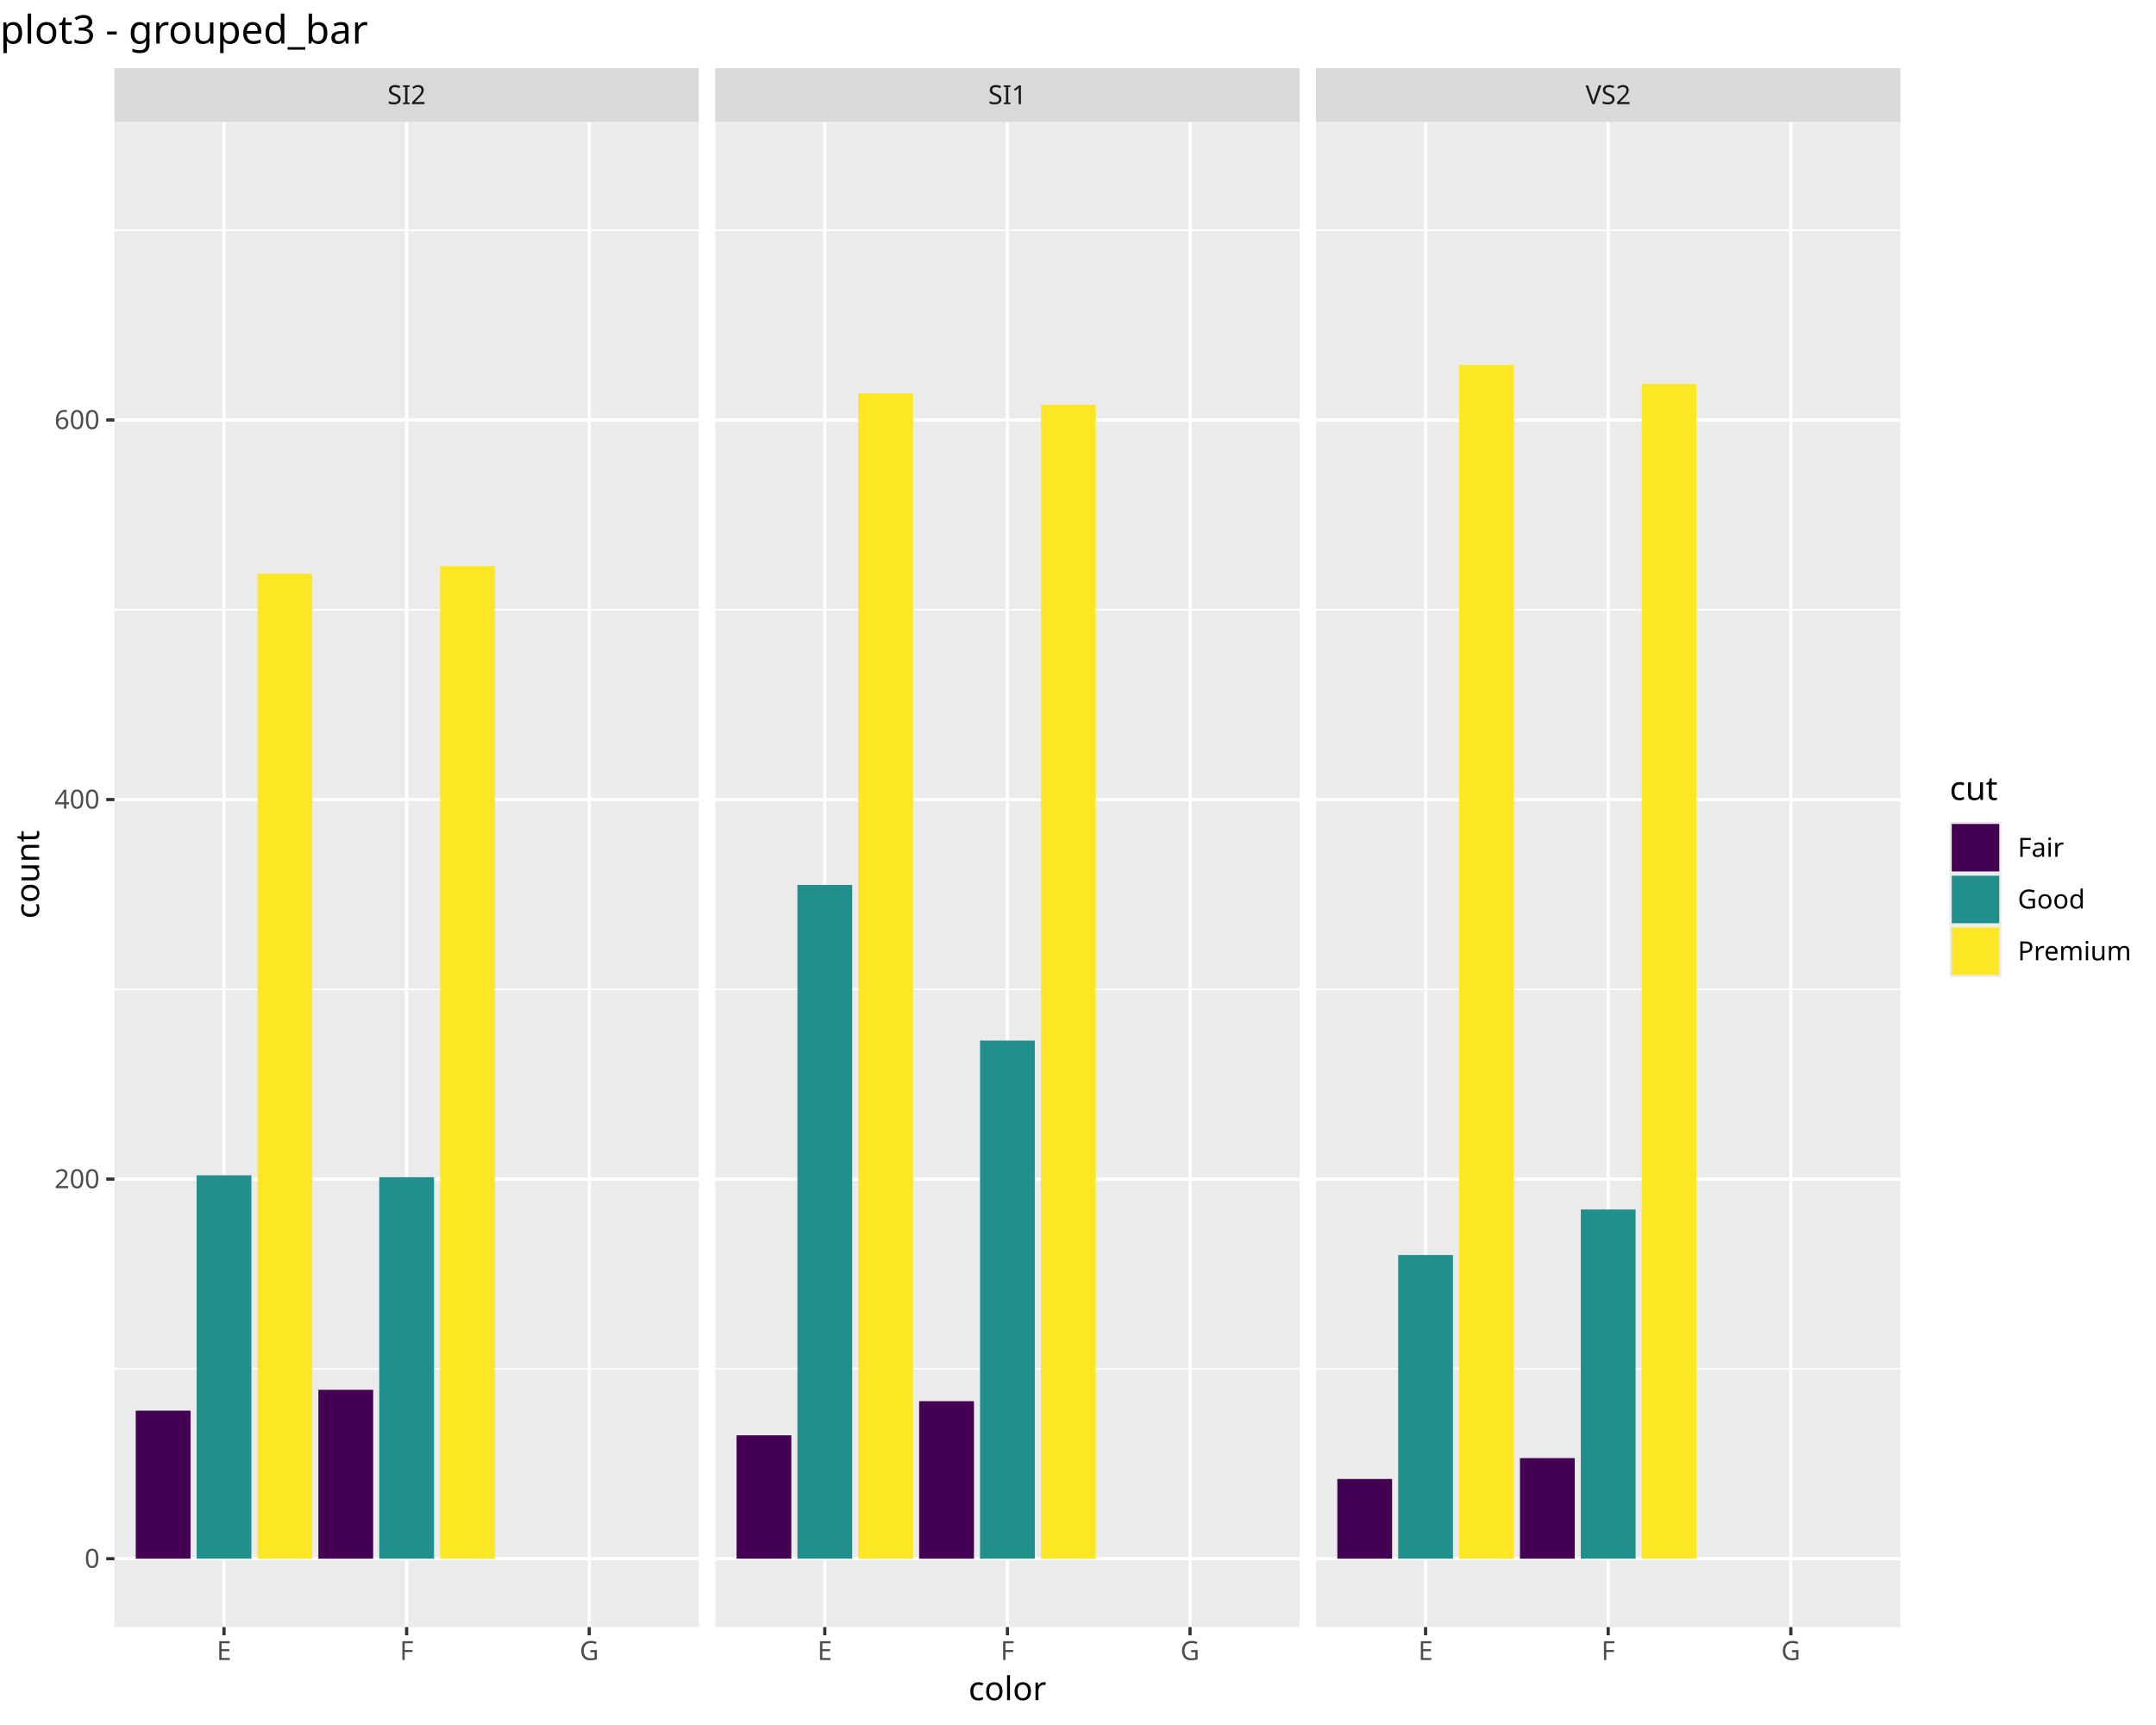
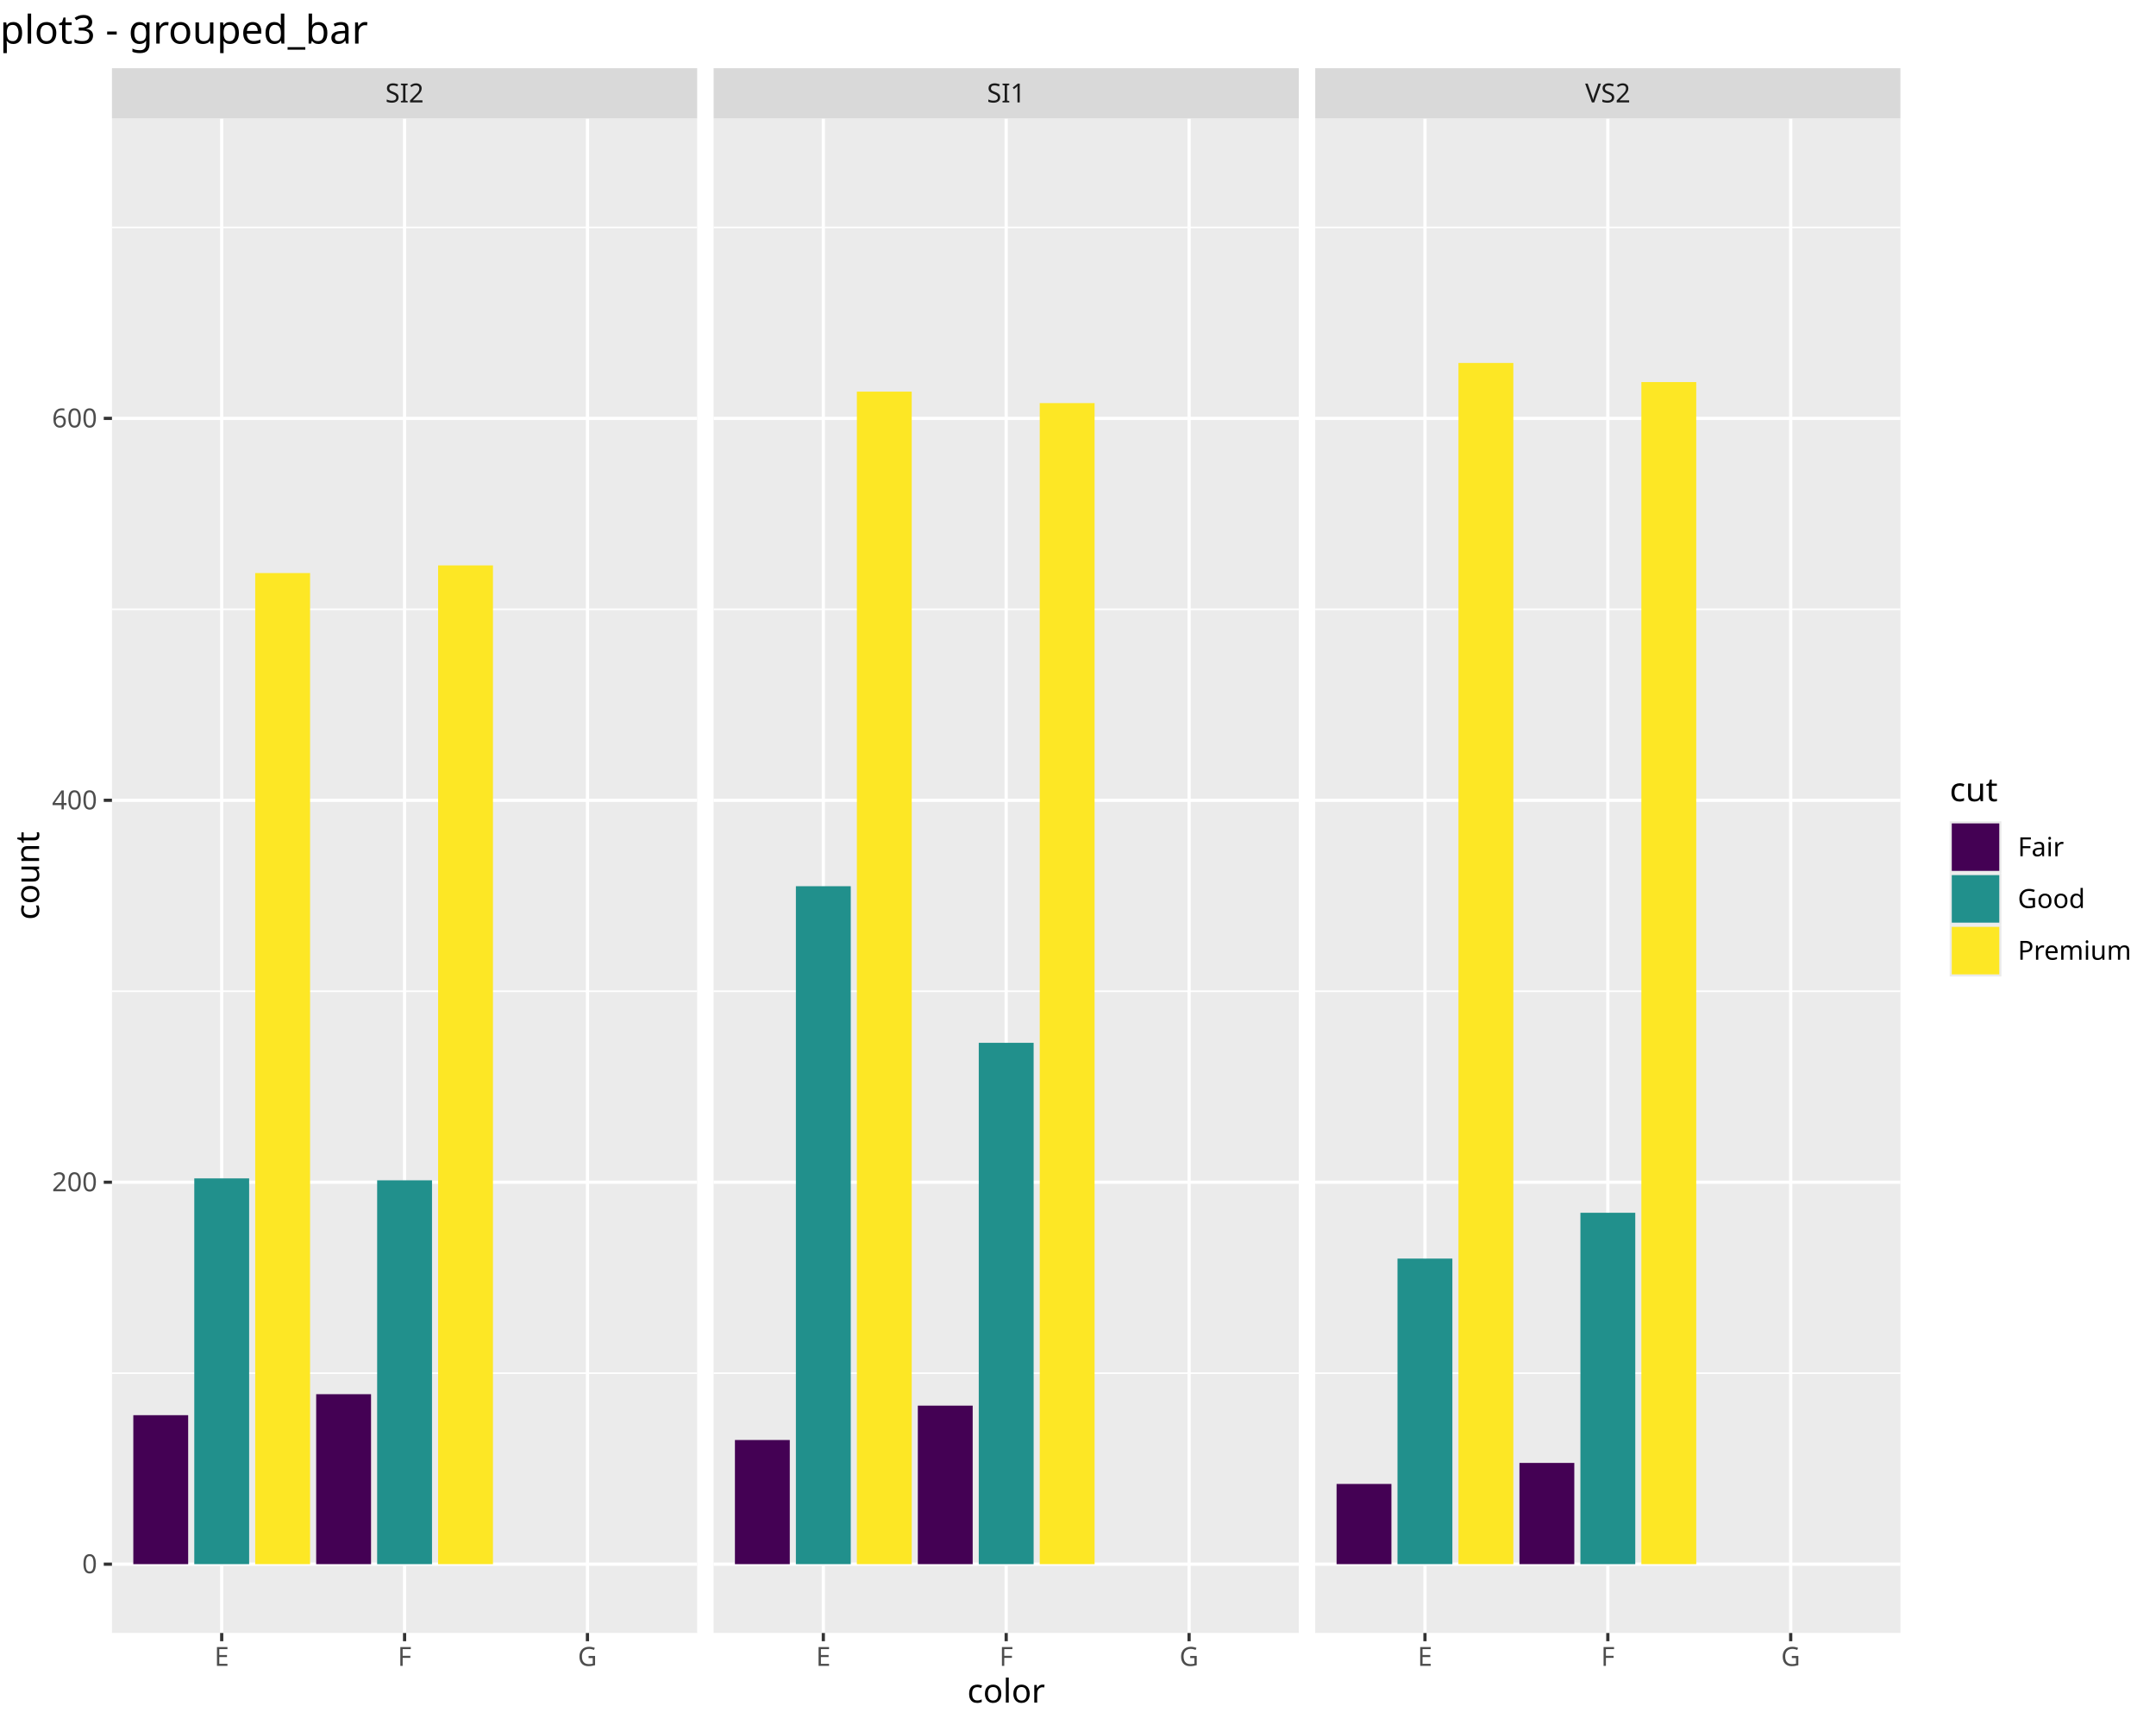
<svg xmlns="http://www.w3.org/2000/svg" class="svglite" data-engine-version="2.0" width="720.00pt" height="576.00pt" viewBox="0 0 720.00 576.00">
  <defs>
    <style type="text/css">
    .svglite line, .svglite polyline, .svglite polygon, .svglite path, .svglite rect, .svglite circle {
      fill: none;
      stroke: #000000;
      stroke-linecap: round;
      stroke-linejoin: round;
      stroke-miterlimit: 10.00;
    }
  </style>
  </defs>
  <rect width="100%" height="100%" style="stroke: none; fill: #FFFFFF;" />
  <defs>
    <clipPath id="cpMC4wMHw3MjAuMDB8MC4wMHw1NzYuMDA=">
      <rect x="0.00" y="0.00" width="720.00" height="576.00" />
    </clipPath>
  </defs>
  <g clip-path="url(#cpMC4wMHw3MjAuMDB8MC4wMHw1NzYuMDA=)">
- </g>
+     <rect x="0.00" y="0.00" width="720.00" height="576.00" style="stroke-width: 0.00; stroke: none;" />
+   </g>
  <defs>
    <clipPath id="cpMC4wMHw3MjAuMDB8MTcuMzB8NTc2LjAw">
      <rect x="0.00" y="17.30" width="720.00" height="558.70" />
    </clipPath>
  </defs>
  <g clip-path="url(#cpMC4wMHw3MjAuMDB8MTcuMzB8NTc2LjAw)">
    <rect x="0.00" y="17.30" width="720.00" height="558.70" style="stroke-width: 1.07; stroke: #FFFFFF; fill: #FFFFFF;" />
  </g>
-   <defs>
-     <clipPath id="cpMzguMjJ8MjMzLjM3fDQwLjcwfDU0My4zMQ==">
-       <rect x="38.22" y="40.70" width="195.15" height="502.61" />
-     </clipPath>
-   </defs>
-   <g clip-path="url(#cpMzguMjJ8MjMzLjM3fDQwLjcwfDU0My4zMQ==)">
-     <rect x="38.22" y="40.70" width="195.15" height="502.61" style="stroke-width: 1.07; stroke: none; fill: #EBEBEB;" />
-     <polyline points="38.22,457.09 233.37,457.09 " style="stroke-width: 0.53; stroke: #FFFFFF; stroke-linecap: butt;" />
-     <polyline points="38.22,330.35 233.37,330.35 " style="stroke-width: 0.53; stroke: #FFFFFF; stroke-linecap: butt;" />
-     <polyline points="38.22,203.60 233.37,203.60 " style="stroke-width: 0.53; stroke: #FFFFFF; stroke-linecap: butt;" />
-     <polyline points="38.22,76.86 233.37,76.86 " style="stroke-width: 0.53; stroke: #FFFFFF; stroke-linecap: butt;" />
-     <polyline points="38.22,520.47 233.37,520.47 " style="stroke-width: 1.07; stroke: #FFFFFF; stroke-linecap: butt;" />
-     <polyline points="38.22,393.72 233.37,393.72 " style="stroke-width: 1.07; stroke: #FFFFFF; stroke-linecap: butt;" />
-     <polyline points="38.22,266.98 233.37,266.98 " style="stroke-width: 1.07; stroke: #FFFFFF; stroke-linecap: butt;" />
-     <polyline points="38.22,140.23 233.37,140.23 " style="stroke-width: 1.07; stroke: #FFFFFF; stroke-linecap: butt;" />
-     <polyline points="74.81,543.31 74.81,40.70 " style="stroke-width: 1.07; stroke: #FFFFFF; stroke-linecap: butt;" />
-     <polyline points="135.80,543.31 135.80,40.70 " style="stroke-width: 1.07; stroke: #FFFFFF; stroke-linecap: butt;" />
-     <polyline points="196.78,543.31 196.78,40.70 " style="stroke-width: 1.07; stroke: #FFFFFF; stroke-linecap: butt;" />
-     <rect x="45.33" y="471.04" width="18.30" height="49.43" style="stroke-width: 1.07; stroke: none; stroke-linecap: butt; stroke-linejoin: miter; fill: #440154;" />
-     <rect x="65.66" y="392.45" width="18.30" height="128.01" style="stroke-width: 1.07; stroke: none; stroke-linecap: butt; stroke-linejoin: miter; fill: #21908C;" />
-     <rect x="85.99" y="191.56" width="18.30" height="328.91" style="stroke-width: 1.07; stroke: none; stroke-linecap: butt; stroke-linejoin: miter; fill: #FDE725;" />
-     <rect x="106.32" y="464.07" width="18.30" height="56.40" style="stroke-width: 1.07; stroke: none; stroke-linecap: butt; stroke-linejoin: miter; fill: #440154;" />
-     <rect x="126.65" y="393.09" width="18.30" height="127.38" style="stroke-width: 1.07; stroke: none; stroke-linecap: butt; stroke-linejoin: miter; fill: #21908C;" />
-     <rect x="146.98" y="189.03" width="18.30" height="331.44" style="stroke-width: 1.07; stroke: none; stroke-linecap: butt; stroke-linejoin: miter; fill: #FDE725;" />
-   </g>
-   <g clip-path="url(#cpMC4wMHw3MjAuMDB8MTcuMzB8NTc2LjAw)">
- </g>
-   <defs>
-     <clipPath id="cpMjM4Ljg1fDQzNC4wMXw0MC43MHw1NDMuMzE=">
-       <rect x="238.85" y="40.70" width="195.15" height="502.61" />
-     </clipPath>
-   </defs>
-   <g clip-path="url(#cpMjM4Ljg1fDQzNC4wMXw0MC43MHw1NDMuMzE=)">
-     <rect x="238.85" y="40.70" width="195.15" height="502.61" style="stroke-width: 1.07; stroke: none; fill: #EBEBEB;" />
-     <polyline points="238.85,457.09 434.01,457.09 " style="stroke-width: 0.53; stroke: #FFFFFF; stroke-linecap: butt;" />
-     <polyline points="238.85,330.35 434.01,330.35 " style="stroke-width: 0.53; stroke: #FFFFFF; stroke-linecap: butt;" />
-     <polyline points="238.85,203.60 434.01,203.60 " style="stroke-width: 0.53; stroke: #FFFFFF; stroke-linecap: butt;" />
-     <polyline points="238.85,76.86 434.01,76.86 " style="stroke-width: 0.53; stroke: #FFFFFF; stroke-linecap: butt;" />
-     <polyline points="238.85,520.47 434.01,520.47 " style="stroke-width: 1.07; stroke: #FFFFFF; stroke-linecap: butt;" />
-     <polyline points="238.85,393.72 434.01,393.72 " style="stroke-width: 1.07; stroke: #FFFFFF; stroke-linecap: butt;" />
-     <polyline points="238.85,266.98 434.01,266.98 " style="stroke-width: 1.07; stroke: #FFFFFF; stroke-linecap: butt;" />
-     <polyline points="238.85,140.23 434.01,140.23 " style="stroke-width: 1.07; stroke: #FFFFFF; stroke-linecap: butt;" />
-     <polyline points="275.44,543.31 275.44,40.70 " style="stroke-width: 1.07; stroke: #FFFFFF; stroke-linecap: butt;" />
-     <polyline points="336.43,543.31 336.43,40.70 " style="stroke-width: 1.07; stroke: #FFFFFF; stroke-linecap: butt;" />
-     <polyline points="397.41,543.31 397.41,40.70 " style="stroke-width: 1.07; stroke: #FFFFFF; stroke-linecap: butt;" />
-     <rect x="245.97" y="479.27" width="18.30" height="41.19" style="stroke-width: 1.07; stroke: none; stroke-linecap: butt; stroke-linejoin: miter; fill: #440154;" />
-     <rect x="266.30" y="295.49" width="18.30" height="224.97" style="stroke-width: 1.07; stroke: none; stroke-linecap: butt; stroke-linejoin: miter; fill: #21908C;" />
-     <rect x="286.62" y="131.36" width="18.30" height="389.11" style="stroke-width: 1.07; stroke: none; stroke-linecap: butt; stroke-linejoin: miter; fill: #FDE725;" />
-     <rect x="306.95" y="467.87" width="18.30" height="52.60" style="stroke-width: 1.07; stroke: none; stroke-linecap: butt; stroke-linejoin: miter; fill: #440154;" />
-     <rect x="327.28" y="347.46" width="18.30" height="173.01" style="stroke-width: 1.07; stroke: none; stroke-linecap: butt; stroke-linejoin: miter; fill: #21908C;" />
-     <rect x="347.61" y="135.16" width="18.30" height="385.31" style="stroke-width: 1.07; stroke: none; stroke-linecap: butt; stroke-linejoin: miter; fill: #FDE725;" />
-   </g>
-   <g clip-path="url(#cpMC4wMHw3MjAuMDB8MTcuMzB8NTc2LjAw)">
- </g>
-   <defs>
-     <clipPath id="cpNDM5LjQ5fDYzNC42NHw0MC43MHw1NDMuMzE=">
-       <rect x="439.49" y="40.70" width="195.15" height="502.61" />
-     </clipPath>
-   </defs>
-   <g clip-path="url(#cpNDM5LjQ5fDYzNC42NHw0MC43MHw1NDMuMzE=)">
-     <rect x="439.49" y="40.70" width="195.15" height="502.61" style="stroke-width: 1.07; stroke: none; fill: #EBEBEB;" />
-     <polyline points="439.49,457.09 634.64,457.09 " style="stroke-width: 0.53; stroke: #FFFFFF; stroke-linecap: butt;" />
-     <polyline points="439.49,330.35 634.64,330.35 " style="stroke-width: 0.53; stroke: #FFFFFF; stroke-linecap: butt;" />
-     <polyline points="439.49,203.60 634.64,203.60 " style="stroke-width: 0.53; stroke: #FFFFFF; stroke-linecap: butt;" />
-     <polyline points="439.49,76.86 634.64,76.86 " style="stroke-width: 0.53; stroke: #FFFFFF; stroke-linecap: butt;" />
-     <polyline points="439.49,520.47 634.64,520.47 " style="stroke-width: 1.07; stroke: #FFFFFF; stroke-linecap: butt;" />
-     <polyline points="439.49,393.72 634.64,393.72 " style="stroke-width: 1.07; stroke: #FFFFFF; stroke-linecap: butt;" />
-     <polyline points="439.49,266.98 634.64,266.98 " style="stroke-width: 1.07; stroke: #FFFFFF; stroke-linecap: butt;" />
-     <polyline points="439.49,140.23 634.64,140.23 " style="stroke-width: 1.07; stroke: #FFFFFF; stroke-linecap: butt;" />
-     <polyline points="476.08,543.31 476.08,40.70 " style="stroke-width: 1.07; stroke: #FFFFFF; stroke-linecap: butt;" />
-     <polyline points="537.06,543.31 537.06,40.70 " style="stroke-width: 1.07; stroke: #FFFFFF; stroke-linecap: butt;" />
-     <polyline points="598.05,543.31 598.05,40.70 " style="stroke-width: 1.07; stroke: #FFFFFF; stroke-linecap: butt;" />
-     <rect x="446.60" y="493.85" width="18.30" height="26.62" style="stroke-width: 1.07; stroke: none; stroke-linecap: butt; stroke-linejoin: miter; fill: #440154;" />
-     <rect x="466.93" y="419.07" width="18.30" height="101.40" style="stroke-width: 1.07; stroke: none; stroke-linecap: butt; stroke-linejoin: miter; fill: #21908C;" />
-     <rect x="487.26" y="121.85" width="18.30" height="398.62" style="stroke-width: 1.07; stroke: none; stroke-linecap: butt; stroke-linejoin: miter; fill: #FDE725;" />
-     <rect x="507.59" y="486.88" width="18.30" height="33.59" style="stroke-width: 1.07; stroke: none; stroke-linecap: butt; stroke-linejoin: miter; fill: #440154;" />
-     <rect x="527.91" y="403.86" width="18.30" height="116.61" style="stroke-width: 1.07; stroke: none; stroke-linecap: butt; stroke-linejoin: miter; fill: #21908C;" />
-     <rect x="548.24" y="128.19" width="18.30" height="392.28" style="stroke-width: 1.07; stroke: none; stroke-linecap: butt; stroke-linejoin: miter; fill: #FDE725;" />
-   </g>
-   <g clip-path="url(#cpMC4wMHw3MjAuMDB8MTcuMzB8NTc2LjAw)">
- </g>
-   <defs>
-     <clipPath id="cpMzguMjJ8MjMzLjM3fDIyLjc4fDQwLjcw">
-       <rect x="38.22" y="22.78" width="195.15" height="17.92" />
-     </clipPath>
-   </defs>
-   <g clip-path="url(#cpMzguMjJ8MjMzLjM3fDIyLjc4fDQwLjcw)">
-     <rect x="38.22" y="22.78" width="195.15" height="17.92" style="stroke-width: 1.07; stroke: none; fill: #D9D9D9;" />
-     <text x="135.80" y="34.77" text-anchor="middle" style="font-size: 8.80px; fill: #1A1A1A; font-family: sans;" textLength="13.21px" lengthAdjust="spacingAndGlyphs">SI2</text>
-   </g>
-   <g clip-path="url(#cpMC4wMHw3MjAuMDB8MTcuMzB8NTc2LjAw)">
- </g>
-   <defs>
-     <clipPath id="cpMjM4Ljg1fDQzNC4wMXwyMi43OHw0MC43MA==">
-       <rect x="238.85" y="22.78" width="195.15" height="17.92" />
-     </clipPath>
-   </defs>
-   <g clip-path="url(#cpMjM4Ljg1fDQzNC4wMXwyMi43OHw0MC43MA==)">
-     <rect x="238.85" y="22.78" width="195.15" height="17.92" style="stroke-width: 1.07; stroke: none; fill: #D9D9D9;" />
-     <text x="336.43" y="34.77" text-anchor="middle" style="font-size: 8.80px; fill: #1A1A1A; font-family: sans;" textLength="13.21px" lengthAdjust="spacingAndGlyphs">SI1</text>
-   </g>
-   <g clip-path="url(#cpMC4wMHw3MjAuMDB8MTcuMzB8NTc2LjAw)">
- </g>
-   <defs>
-     <clipPath id="cpNDM5LjQ5fDYzNC42NHwyMi43OHw0MC43MA==">
-       <rect x="439.49" y="22.78" width="195.15" height="17.92" />
-     </clipPath>
-   </defs>
-   <g clip-path="url(#cpNDM5LjQ5fDYzNC42NHwyMi43OHw0MC43MA==)">
-     <rect x="439.49" y="22.78" width="195.15" height="17.92" style="stroke-width: 1.07; stroke: none; fill: #D9D9D9;" />
-     <text x="537.06" y="34.77" text-anchor="middle" style="font-size: 8.80px; fill: #1A1A1A; font-family: sans;" textLength="16.64px" lengthAdjust="spacingAndGlyphs">VS2</text>
-   </g>
-   <g clip-path="url(#cpMC4wMHw3MjAuMDB8MTcuMzB8NTc2LjAw)">
- </g>
-   <g clip-path="url(#cpMC4wMHw3MjAuMDB8MC4wMHw1NzYuMDA=)">
- </g>
-   <g clip-path="url(#cpMC4wMHw3MjAuMDB8MTcuMzB8NTc2LjAw)">
- </g>
-   <g clip-path="url(#cpMC4wMHw3MjAuMDB8MC4wMHw1NzYuMDA=)">
- </g>
-   <g clip-path="url(#cpMC4wMHw3MjAuMDB8MTcuMzB8NTc2LjAw)">
- </g>
-   <g clip-path="url(#cpMC4wMHw3MjAuMDB8MC4wMHw1NzYuMDA=)">
- </g>
-   <g clip-path="url(#cpMC4wMHw3MjAuMDB8MTcuMzB8NTc2LjAw)">
- </g>
-   <g clip-path="url(#cpMC4wMHw3MjAuMDB8MC4wMHw1NzYuMDA=)">
-     <polyline points="74.81,546.05 74.81,543.31 " style="stroke-width: 1.07; stroke: #333333; stroke-linecap: butt;" />
-     <polyline points="135.80,546.05 135.80,543.31 " style="stroke-width: 1.07; stroke: #333333; stroke-linecap: butt;" />
-     <polyline points="196.78,546.05 196.78,543.31 " style="stroke-width: 1.07; stroke: #333333; stroke-linecap: butt;" />
-     <text x="74.81" y="554.30" text-anchor="middle" style="font-size: 8.80px; fill: #4D4D4D; font-family: sans;" textLength="5.87px" lengthAdjust="spacingAndGlyphs">E</text>
-     <text x="135.80" y="554.30" text-anchor="middle" style="font-size: 8.80px; fill: #4D4D4D; font-family: sans;" textLength="5.38px" lengthAdjust="spacingAndGlyphs">F</text>
-     <text x="196.78" y="554.30" text-anchor="middle" style="font-size: 8.80px; fill: #4D4D4D; font-family: sans;" textLength="6.85px" lengthAdjust="spacingAndGlyphs">G</text>
-   </g>
-   <g clip-path="url(#cpMC4wMHw3MjAuMDB8MTcuMzB8NTc2LjAw)">
- </g>
-   <g clip-path="url(#cpMC4wMHw3MjAuMDB8MC4wMHw1NzYuMDA=)">
-     <polyline points="275.44,546.05 275.44,543.31 " style="stroke-width: 1.07; stroke: #333333; stroke-linecap: butt;" />
-     <polyline points="336.43,546.05 336.43,543.31 " style="stroke-width: 1.07; stroke: #333333; stroke-linecap: butt;" />
-     <polyline points="397.41,546.05 397.41,543.31 " style="stroke-width: 1.07; stroke: #333333; stroke-linecap: butt;" />
-     <text x="275.44" y="554.30" text-anchor="middle" style="font-size: 8.80px; fill: #4D4D4D; font-family: sans;" textLength="5.87px" lengthAdjust="spacingAndGlyphs">E</text>
-     <text x="336.43" y="554.30" text-anchor="middle" style="font-size: 8.80px; fill: #4D4D4D; font-family: sans;" textLength="5.38px" lengthAdjust="spacingAndGlyphs">F</text>
-     <text x="397.41" y="554.30" text-anchor="middle" style="font-size: 8.80px; fill: #4D4D4D; font-family: sans;" textLength="6.85px" lengthAdjust="spacingAndGlyphs">G</text>
-   </g>
-   <g clip-path="url(#cpMC4wMHw3MjAuMDB8MTcuMzB8NTc2LjAw)">
- </g>
-   <g clip-path="url(#cpMC4wMHw3MjAuMDB8MC4wMHw1NzYuMDA=)">
-     <polyline points="476.08,546.05 476.08,543.31 " style="stroke-width: 1.07; stroke: #333333; stroke-linecap: butt;" />
-     <polyline points="537.06,546.05 537.06,543.31 " style="stroke-width: 1.07; stroke: #333333; stroke-linecap: butt;" />
-     <polyline points="598.05,546.05 598.05,543.31 " style="stroke-width: 1.07; stroke: #333333; stroke-linecap: butt;" />
-     <text x="476.08" y="554.30" text-anchor="middle" style="font-size: 8.80px; fill: #4D4D4D; font-family: sans;" textLength="5.87px" lengthAdjust="spacingAndGlyphs">E</text>
-     <text x="537.06" y="554.30" text-anchor="middle" style="font-size: 8.80px; fill: #4D4D4D; font-family: sans;" textLength="5.38px" lengthAdjust="spacingAndGlyphs">F</text>
-     <text x="598.05" y="554.30" text-anchor="middle" style="font-size: 8.80px; fill: #4D4D4D; font-family: sans;" textLength="6.85px" lengthAdjust="spacingAndGlyphs">G</text>
-   </g>
-   <g clip-path="url(#cpMC4wMHw3MjAuMDB8MTcuMzB8NTc2LjAw)">
- </g>
-   <g clip-path="url(#cpMC4wMHw3MjAuMDB8MC4wMHw1NzYuMDA=)">
- </g>
-   <g clip-path="url(#cpMC4wMHw3MjAuMDB8MTcuMzB8NTc2LjAw)">
- </g>
-   <g clip-path="url(#cpMC4wMHw3MjAuMDB8MC4wMHw1NzYuMDA=)">
- </g>
-   <g clip-path="url(#cpMC4wMHw3MjAuMDB8MTcuMzB8NTc2LjAw)">
- </g>
-   <g clip-path="url(#cpMC4wMHw3MjAuMDB8MC4wMHw1NzYuMDA=)">
-     <text x="33.29" y="523.50" text-anchor="end" style="font-size: 8.80px; fill: #4D4D4D; font-family: sans;" textLength="4.89px" lengthAdjust="spacingAndGlyphs">0</text>
-     <text x="33.29" y="396.75" text-anchor="end" style="font-size: 8.80px; fill: #4D4D4D; font-family: sans;" textLength="14.68px" lengthAdjust="spacingAndGlyphs">200</text>
-     <text x="33.29" y="270.00" text-anchor="end" style="font-size: 8.80px; fill: #4D4D4D; font-family: sans;" textLength="14.68px" lengthAdjust="spacingAndGlyphs">400</text>
-     <text x="33.29" y="143.26" text-anchor="end" style="font-size: 8.80px; fill: #4D4D4D; font-family: sans;" textLength="14.68px" lengthAdjust="spacingAndGlyphs">600</text>
-     <polyline points="35.48,520.47 38.22,520.47 " style="stroke-width: 1.07; stroke: #333333; stroke-linecap: butt;" />
-     <polyline points="35.48,393.72 38.22,393.72 " style="stroke-width: 1.07; stroke: #333333; stroke-linecap: butt;" />
-     <polyline points="35.48,266.98 38.22,266.98 " style="stroke-width: 1.07; stroke: #333333; stroke-linecap: butt;" />
-     <polyline points="35.48,140.23 38.22,140.23 " style="stroke-width: 1.07; stroke: #333333; stroke-linecap: butt;" />
-   </g>
-   <g clip-path="url(#cpMC4wMHw3MjAuMDB8MTcuMzB8NTc2LjAw)">
- </g>
-   <g clip-path="url(#cpMC4wMHw3MjAuMDB8MC4wMHw1NzYuMDA=)">
- </g>
-   <g clip-path="url(#cpMC4wMHw3MjAuMDB8MTcuMzB8NTc2LjAw)">
- </g>
-   <g clip-path="url(#cpMC4wMHw3MjAuMDB8MC4wMHw1NzYuMDA=)">
- </g>
-   <g clip-path="url(#cpMC4wMHw3MjAuMDB8MTcuMzB8NTc2LjAw)">
- </g>
-   <g clip-path="url(#cpMC4wMHw3MjAuMDB8MC4wMHw1NzYuMDA=)">
- </g>
-   <g clip-path="url(#cpMC4wMHw3MjAuMDB8MTcuMzB8NTc2LjAw)">
- </g>
-   <g clip-path="url(#cpMC4wMHw3MjAuMDB8MC4wMHw1NzYuMDA=)">
- </g>
-   <g clip-path="url(#cpMC4wMHw3MjAuMDB8MTcuMzB8NTc2LjAw)">
- </g>
-   <g clip-path="url(#cpMC4wMHw3MjAuMDB8MC4wMHw1NzYuMDA=)">
-     <text x="336.43" y="567.71" text-anchor="middle" style="font-size: 11.00px; font-family: sans;" textLength="23.85px" lengthAdjust="spacingAndGlyphs">color</text>
-   </g>
-   <g clip-path="url(#cpMC4wMHw3MjAuMDB8MTcuMzB8NTc2LjAw)">
- </g>
-   <g clip-path="url(#cpMC4wMHw3MjAuMDB8MC4wMHw1NzYuMDA=)">
-     <text transform="translate(13.05,292.01) rotate(-90)" text-anchor="middle" style="font-size: 11.00px; font-family: sans;" textLength="26.91px" lengthAdjust="spacingAndGlyphs">count</text>
-   </g>
-   <g clip-path="url(#cpMC4wMHw3MjAuMDB8MTcuMzB8NTc2LjAw)">
- </g>
-   <g clip-path="url(#cpMC4wMHw3MjAuMDB8MC4wMHw1NzYuMDA=)">
- </g>
-   <g clip-path="url(#cpMC4wMHw3MjAuMDB8MTcuMzB8NTc2LjAw)">
- </g>
-   <g clip-path="url(#cpMC4wMHw3MjAuMDB8MC4wMHw1NzYuMDA=)">
-     <rect x="645.60" y="252.27" width="68.92" height="79.47" style="stroke-width: 1.07; stroke: none; fill: #FFFFFF;" />
-     <text x="651.08" y="267.13" style="font-size: 11.00px; font-family: sans;" textLength="14.68px" lengthAdjust="spacingAndGlyphs">cut</text>
-     <rect x="651.08" y="274.42" width="17.28" height="17.28" style="stroke-width: 1.07; stroke: none; fill: #EBEBEB;" />
-     <rect x="651.79" y="275.13" width="15.86" height="15.86" style="stroke-width: 1.07; stroke: none; stroke-linecap: butt; stroke-linejoin: miter; fill: #440154;" />
-     <rect x="651.08" y="291.70" width="17.28" height="17.28" style="stroke-width: 1.07; stroke: none; fill: #EBEBEB;" />
-     <rect x="651.79" y="292.41" width="15.86" height="15.86" style="stroke-width: 1.07; stroke: none; stroke-linecap: butt; stroke-linejoin: miter; fill: #21908C;" />
-     <rect x="651.08" y="308.98" width="17.28" height="17.28" style="stroke-width: 1.07; stroke: none; fill: #EBEBEB;" />
-     <rect x="651.79" y="309.69" width="15.86" height="15.86" style="stroke-width: 1.07; stroke: none; stroke-linecap: butt; stroke-linejoin: miter; fill: #FDE725;" />
-     <text x="673.84" y="286.09" style="font-size: 8.80px; font-family: sans;" textLength="15.15px" lengthAdjust="spacingAndGlyphs">Fair</text>
-     <text x="673.84" y="303.37" style="font-size: 8.80px; font-family: sans;" textLength="21.53px" lengthAdjust="spacingAndGlyphs">Good</text>
-     <text x="673.84" y="320.65" style="font-size: 8.80px; font-family: sans;" textLength="35.21px" lengthAdjust="spacingAndGlyphs">Premium</text>
+   <g clip-path="url(#cpMC4wMHw3MjAuMDB8MC4wMHw1NzYuMDA=)">
+ </g>
+   <defs>
+     <clipPath id="cpMzcuMzl8MjMyLjgzfDM5LjU1fDU0NS4yOA==">
+       <rect x="37.39" y="39.55" width="195.43" height="505.72" />
+     </clipPath>
+   </defs>
+   <g clip-path="url(#cpMzcuMzl8MjMyLjgzfDM5LjU1fDU0NS4yOA==)">
+     <rect x="37.39" y="39.55" width="195.43" height="505.72" style="stroke-width: 1.07; stroke: none; fill: #EBEBEB;" />
+     <polyline points="37.39,458.52 232.83,458.52 " style="stroke-width: 0.53; stroke: #FFFFFF; stroke-linecap: butt;" />
+     <polyline points="37.39,330.99 232.83,330.99 " style="stroke-width: 0.53; stroke: #FFFFFF; stroke-linecap: butt;" />
+     <polyline points="37.39,203.46 232.83,203.46 " style="stroke-width: 0.53; stroke: #FFFFFF; stroke-linecap: butt;" />
+     <polyline points="37.39,75.93 232.83,75.93 " style="stroke-width: 0.53; stroke: #FFFFFF; stroke-linecap: butt;" />
+     <polyline points="37.39,522.29 232.83,522.29 " style="stroke-width: 1.07; stroke: #FFFFFF; stroke-linecap: butt;" />
+     <polyline points="37.39,394.76 232.83,394.76 " style="stroke-width: 1.07; stroke: #FFFFFF; stroke-linecap: butt;" />
+     <polyline points="37.39,267.23 232.83,267.23 " style="stroke-width: 1.07; stroke: #FFFFFF; stroke-linecap: butt;" />
+     <polyline points="37.39,139.70 232.83,139.70 " style="stroke-width: 1.07; stroke: #FFFFFF; stroke-linecap: butt;" />
+     <polyline points="74.04,545.28 74.04,39.55 " style="stroke-width: 1.07; stroke: #FFFFFF; stroke-linecap: butt;" />
+     <polyline points="135.11,545.28 135.11,39.55 " style="stroke-width: 1.07; stroke: #FFFFFF; stroke-linecap: butt;" />
+     <polyline points="196.18,545.28 196.18,39.55 " style="stroke-width: 1.07; stroke: #FFFFFF; stroke-linecap: butt;" />
+     <rect x="44.52" y="472.55" width="18.32" height="49.74" style="stroke-width: 1.07; stroke: none; stroke-linecap: butt; stroke-linejoin: miter; fill: #440154;" />
+     <rect x="64.88" y="393.48" width="18.32" height="128.81" style="stroke-width: 1.07; stroke: none; stroke-linecap: butt; stroke-linejoin: miter; fill: #21908C;" />
+     <rect x="85.23" y="191.35" width="18.32" height="330.94" style="stroke-width: 1.07; stroke: none; stroke-linecap: butt; stroke-linejoin: miter; fill: #FDE725;" />
+     <rect x="105.59" y="465.54" width="18.32" height="56.75" style="stroke-width: 1.07; stroke: none; stroke-linecap: butt; stroke-linejoin: miter; fill: #440154;" />
+     <rect x="125.95" y="394.12" width="18.32" height="128.17" style="stroke-width: 1.07; stroke: none; stroke-linecap: butt; stroke-linejoin: miter; fill: #21908C;" />
+     <rect x="146.31" y="188.80" width="18.32" height="333.49" style="stroke-width: 1.07; stroke: none; stroke-linecap: butt; stroke-linejoin: miter; fill: #FDE725;" />
+   </g>
+   <g clip-path="url(#cpMC4wMHw3MjAuMDB8MC4wMHw1NzYuMDA=)">
+ </g>
+   <g clip-path="url(#cpMC4wMHw3MjAuMDB8MTcuMzB8NTc2LjAw)">
+ </g>
+   <g clip-path="url(#cpMC4wMHw3MjAuMDB8MC4wMHw1NzYuMDA=)">
+ </g>
+   <defs>
+     <clipPath id="cpMjM4LjMxfDQzMy43NHwzOS41NXw1NDUuMjg=">
+       <rect x="238.31" y="39.55" width="195.43" height="505.72" />
+     </clipPath>
+   </defs>
+   <g clip-path="url(#cpMjM4LjMxfDQzMy43NHwzOS41NXw1NDUuMjg=)">
+     <rect x="238.31" y="39.55" width="195.43" height="505.72" style="stroke-width: 1.07; stroke: none; fill: #EBEBEB;" />
+     <polyline points="238.31,458.52 433.74,458.52 " style="stroke-width: 0.53; stroke: #FFFFFF; stroke-linecap: butt;" />
+     <polyline points="238.31,330.99 433.74,330.99 " style="stroke-width: 0.53; stroke: #FFFFFF; stroke-linecap: butt;" />
+     <polyline points="238.31,203.46 433.74,203.46 " style="stroke-width: 0.53; stroke: #FFFFFF; stroke-linecap: butt;" />
+     <polyline points="238.31,75.93 433.74,75.93 " style="stroke-width: 0.53; stroke: #FFFFFF; stroke-linecap: butt;" />
+     <polyline points="238.31,522.29 433.74,522.29 " style="stroke-width: 1.07; stroke: #FFFFFF; stroke-linecap: butt;" />
+     <polyline points="238.31,394.76 433.74,394.76 " style="stroke-width: 1.07; stroke: #FFFFFF; stroke-linecap: butt;" />
+     <polyline points="238.31,267.23 433.74,267.23 " style="stroke-width: 1.07; stroke: #FFFFFF; stroke-linecap: butt;" />
+     <polyline points="238.31,139.70 433.74,139.70 " style="stroke-width: 1.07; stroke: #FFFFFF; stroke-linecap: butt;" />
+     <polyline points="274.95,545.28 274.95,39.55 " style="stroke-width: 1.07; stroke: #FFFFFF; stroke-linecap: butt;" />
+     <polyline points="336.02,545.28 336.02,39.55 " style="stroke-width: 1.07; stroke: #FFFFFF; stroke-linecap: butt;" />
+     <polyline points="397.10,545.28 397.10,39.55 " style="stroke-width: 1.07; stroke: #FFFFFF; stroke-linecap: butt;" />
+     <rect x="245.43" y="480.84" width="18.32" height="41.45" style="stroke-width: 1.07; stroke: none; stroke-linecap: butt; stroke-linejoin: miter; fill: #440154;" />
+     <rect x="265.79" y="295.92" width="18.32" height="226.37" style="stroke-width: 1.07; stroke: none; stroke-linecap: butt; stroke-linejoin: miter; fill: #21908C;" />
+     <rect x="286.15" y="130.77" width="18.32" height="391.52" style="stroke-width: 1.07; stroke: none; stroke-linecap: butt; stroke-linejoin: miter; fill: #FDE725;" />
+     <rect x="306.51" y="469.36" width="18.32" height="52.93" style="stroke-width: 1.07; stroke: none; stroke-linecap: butt; stroke-linejoin: miter; fill: #440154;" />
+     <rect x="326.86" y="348.21" width="18.32" height="174.08" style="stroke-width: 1.07; stroke: none; stroke-linecap: butt; stroke-linejoin: miter; fill: #21908C;" />
+     <rect x="347.22" y="134.60" width="18.32" height="387.69" style="stroke-width: 1.07; stroke: none; stroke-linecap: butt; stroke-linejoin: miter; fill: #FDE725;" />
+   </g>
+   <g clip-path="url(#cpMC4wMHw3MjAuMDB8MC4wMHw1NzYuMDA=)">
+ </g>
+   <g clip-path="url(#cpMC4wMHw3MjAuMDB8MTcuMzB8NTc2LjAw)">
+ </g>
+   <g clip-path="url(#cpMC4wMHw3MjAuMDB8MC4wMHw1NzYuMDA=)">
+ </g>
+   <defs>
+     <clipPath id="cpNDM5LjIyfDYzNC42NnwzOS41NXw1NDUuMjg=">
+       <rect x="439.22" y="39.55" width="195.43" height="505.72" />
+     </clipPath>
+   </defs>
+   <g clip-path="url(#cpNDM5LjIyfDYzNC42NnwzOS41NXw1NDUuMjg=)">
+     <rect x="439.22" y="39.55" width="195.43" height="505.72" style="stroke-width: 1.07; stroke: none; fill: #EBEBEB;" />
+     <polyline points="439.22,458.52 634.66,458.52 " style="stroke-width: 0.53; stroke: #FFFFFF; stroke-linecap: butt;" />
+     <polyline points="439.22,330.99 634.66,330.99 " style="stroke-width: 0.53; stroke: #FFFFFF; stroke-linecap: butt;" />
+     <polyline points="439.22,203.46 634.66,203.46 " style="stroke-width: 0.53; stroke: #FFFFFF; stroke-linecap: butt;" />
+     <polyline points="439.22,75.93 634.66,75.93 " style="stroke-width: 0.53; stroke: #FFFFFF; stroke-linecap: butt;" />
+     <polyline points="439.22,522.29 634.66,522.29 " style="stroke-width: 1.07; stroke: #FFFFFF; stroke-linecap: butt;" />
+     <polyline points="439.22,394.76 634.66,394.76 " style="stroke-width: 1.07; stroke: #FFFFFF; stroke-linecap: butt;" />
+     <polyline points="439.22,267.23 634.66,267.23 " style="stroke-width: 1.07; stroke: #FFFFFF; stroke-linecap: butt;" />
+     <polyline points="439.22,139.70 634.66,139.70 " style="stroke-width: 1.07; stroke: #FFFFFF; stroke-linecap: butt;" />
+     <polyline points="475.87,545.28 475.87,39.55 " style="stroke-width: 1.07; stroke: #FFFFFF; stroke-linecap: butt;" />
+     <polyline points="536.94,545.28 536.94,39.55 " style="stroke-width: 1.07; stroke: #FFFFFF; stroke-linecap: butt;" />
+     <polyline points="598.01,545.28 598.01,39.55 " style="stroke-width: 1.07; stroke: #FFFFFF; stroke-linecap: butt;" />
+     <rect x="446.35" y="495.51" width="18.32" height="26.78" style="stroke-width: 1.07; stroke: none; stroke-linecap: butt; stroke-linejoin: miter; fill: #440154;" />
+     <rect x="466.70" y="420.26" width="18.32" height="102.02" style="stroke-width: 1.07; stroke: none; stroke-linecap: butt; stroke-linejoin: miter; fill: #21908C;" />
+     <rect x="487.06" y="121.20" width="18.32" height="401.08" style="stroke-width: 1.07; stroke: none; stroke-linecap: butt; stroke-linejoin: miter; fill: #FDE725;" />
+     <rect x="507.42" y="488.49" width="18.32" height="33.80" style="stroke-width: 1.07; stroke: none; stroke-linecap: butt; stroke-linejoin: miter; fill: #440154;" />
+     <rect x="527.78" y="404.96" width="18.32" height="117.33" style="stroke-width: 1.07; stroke: none; stroke-linecap: butt; stroke-linejoin: miter; fill: #21908C;" />
+     <rect x="548.14" y="127.58" width="18.32" height="394.71" style="stroke-width: 1.07; stroke: none; stroke-linecap: butt; stroke-linejoin: miter; fill: #FDE725;" />
+   </g>
+   <g clip-path="url(#cpMC4wMHw3MjAuMDB8MC4wMHw1NzYuMDA=)">
+ </g>
+   <g clip-path="url(#cpMC4wMHw3MjAuMDB8MTcuMzB8NTc2LjAw)">
+ </g>
+   <g clip-path="url(#cpMC4wMHw3MjAuMDB8MC4wMHw1NzYuMDA=)">
+ </g>
+   <defs>
+     <clipPath id="cpMzcuMzl8MjMyLjgzfDIyLjc4fDM5LjU1">
+       <rect x="37.39" y="22.78" width="195.43" height="16.77" />
+     </clipPath>
+   </defs>
+   <g clip-path="url(#cpMzcuMzl8MjMyLjgzfDIyLjc4fDM5LjU1)">
+     <rect x="37.39" y="22.78" width="195.43" height="16.77" style="stroke-width: 1.07; stroke: none; fill: #D9D9D9;" />
+     <text x="135.11" y="34.20" text-anchor="middle" style="font-size: 8.80px; fill: #1A1A1A; font-family: sans;" textLength="13.21px" lengthAdjust="spacingAndGlyphs">SI2</text>
+   </g>
+   <g clip-path="url(#cpMC4wMHw3MjAuMDB8MC4wMHw1NzYuMDA=)">
+ </g>
+   <g clip-path="url(#cpMC4wMHw3MjAuMDB8MTcuMzB8NTc2LjAw)">
+ </g>
+   <g clip-path="url(#cpMC4wMHw3MjAuMDB8MC4wMHw1NzYuMDA=)">
+ </g>
+   <defs>
+     <clipPath id="cpMjM4LjMxfDQzMy43NHwyMi43OHwzOS41NQ==">
+       <rect x="238.31" y="22.78" width="195.43" height="16.77" />
+     </clipPath>
+   </defs>
+   <g clip-path="url(#cpMjM4LjMxfDQzMy43NHwyMi43OHwzOS41NQ==)">
+     <rect x="238.31" y="22.78" width="195.43" height="16.77" style="stroke-width: 1.07; stroke: none; fill: #D9D9D9;" />
+     <text x="336.02" y="34.20" text-anchor="middle" style="font-size: 8.80px; fill: #1A1A1A; font-family: sans;" textLength="13.21px" lengthAdjust="spacingAndGlyphs">SI1</text>
+   </g>
+   <g clip-path="url(#cpMC4wMHw3MjAuMDB8MC4wMHw1NzYuMDA=)">
+ </g>
+   <g clip-path="url(#cpMC4wMHw3MjAuMDB8MTcuMzB8NTc2LjAw)">
+ </g>
+   <g clip-path="url(#cpMC4wMHw3MjAuMDB8MC4wMHw1NzYuMDA=)">
+ </g>
+   <defs>
+     <clipPath id="cpNDM5LjIyfDYzNC42NnwyMi43OHwzOS41NQ==">
+       <rect x="439.22" y="22.78" width="195.43" height="16.77" />
+     </clipPath>
+   </defs>
+   <g clip-path="url(#cpNDM5LjIyfDYzNC42NnwyMi43OHwzOS41NQ==)">
+     <rect x="439.22" y="22.78" width="195.43" height="16.77" style="stroke-width: 1.07; stroke: none; fill: #D9D9D9;" />
+     <text x="536.94" y="34.20" text-anchor="middle" style="font-size: 8.80px; fill: #1A1A1A; font-family: sans;" textLength="16.64px" lengthAdjust="spacingAndGlyphs">VS2</text>
+   </g>
+   <g clip-path="url(#cpMC4wMHw3MjAuMDB8MC4wMHw1NzYuMDA=)">
+ </g>
+   <g clip-path="url(#cpMC4wMHw3MjAuMDB8MTcuMzB8NTc2LjAw)">
+ </g>
+   <g clip-path="url(#cpMC4wMHw3MjAuMDB8MC4wMHw1NzYuMDA=)">
+ </g>
+   <g clip-path="url(#cpMC4wMHw3MjAuMDB8MTcuMzB8NTc2LjAw)">
+ </g>
+   <g clip-path="url(#cpMC4wMHw3MjAuMDB8MC4wMHw1NzYuMDA=)">
+ </g>
+   <g clip-path="url(#cpMC4wMHw3MjAuMDB8MTcuMzB8NTc2LjAw)">
+ </g>
+   <g clip-path="url(#cpMC4wMHw3MjAuMDB8MC4wMHw1NzYuMDA=)">
+ </g>
+   <g clip-path="url(#cpMC4wMHw3MjAuMDB8MTcuMzB8NTc2LjAw)">
+ </g>
+   <g clip-path="url(#cpMC4wMHw3MjAuMDB8MC4wMHw1NzYuMDA=)">
+     <polyline points="74.04,548.02 74.04,545.28 " style="stroke-width: 1.07; stroke: #333333; stroke-linecap: butt;" />
+     <polyline points="135.11,548.02 135.11,545.28 " style="stroke-width: 1.07; stroke: #333333; stroke-linecap: butt;" />
+     <polyline points="196.18,548.02 196.18,545.28 " style="stroke-width: 1.07; stroke: #333333; stroke-linecap: butt;" />
+     <text x="74.04" y="556.26" text-anchor="middle" style="font-size: 8.80px; fill: #4D4D4D; font-family: sans;" textLength="5.87px" lengthAdjust="spacingAndGlyphs">E</text>
+     <text x="135.11" y="556.26" text-anchor="middle" style="font-size: 8.80px; fill: #4D4D4D; font-family: sans;" textLength="5.38px" lengthAdjust="spacingAndGlyphs">F</text>
+     <text x="196.18" y="556.26" text-anchor="middle" style="font-size: 8.80px; fill: #4D4D4D; font-family: sans;" textLength="6.85px" lengthAdjust="spacingAndGlyphs">G</text>
+   </g>
+   <g clip-path="url(#cpMC4wMHw3MjAuMDB8MTcuMzB8NTc2LjAw)">
+ </g>
+   <g clip-path="url(#cpMC4wMHw3MjAuMDB8MC4wMHw1NzYuMDA=)">
+     <polyline points="274.95,548.02 274.95,545.28 " style="stroke-width: 1.07; stroke: #333333; stroke-linecap: butt;" />
+     <polyline points="336.02,548.02 336.02,545.28 " style="stroke-width: 1.07; stroke: #333333; stroke-linecap: butt;" />
+     <polyline points="397.10,548.02 397.10,545.28 " style="stroke-width: 1.07; stroke: #333333; stroke-linecap: butt;" />
+     <text x="274.95" y="556.26" text-anchor="middle" style="font-size: 8.80px; fill: #4D4D4D; font-family: sans;" textLength="5.87px" lengthAdjust="spacingAndGlyphs">E</text>
+     <text x="336.02" y="556.26" text-anchor="middle" style="font-size: 8.80px; fill: #4D4D4D; font-family: sans;" textLength="5.38px" lengthAdjust="spacingAndGlyphs">F</text>
+     <text x="397.10" y="556.26" text-anchor="middle" style="font-size: 8.80px; fill: #4D4D4D; font-family: sans;" textLength="6.85px" lengthAdjust="spacingAndGlyphs">G</text>
+   </g>
+   <g clip-path="url(#cpMC4wMHw3MjAuMDB8MTcuMzB8NTc2LjAw)">
+ </g>
+   <g clip-path="url(#cpMC4wMHw3MjAuMDB8MC4wMHw1NzYuMDA=)">
+     <polyline points="475.87,548.02 475.87,545.28 " style="stroke-width: 1.07; stroke: #333333; stroke-linecap: butt;" />
+     <polyline points="536.94,548.02 536.94,545.28 " style="stroke-width: 1.07; stroke: #333333; stroke-linecap: butt;" />
+     <polyline points="598.01,548.02 598.01,545.28 " style="stroke-width: 1.07; stroke: #333333; stroke-linecap: butt;" />
+     <text x="475.87" y="556.26" text-anchor="middle" style="font-size: 8.80px; fill: #4D4D4D; font-family: sans;" textLength="5.87px" lengthAdjust="spacingAndGlyphs">E</text>
+     <text x="536.94" y="556.26" text-anchor="middle" style="font-size: 8.80px; fill: #4D4D4D; font-family: sans;" textLength="5.38px" lengthAdjust="spacingAndGlyphs">F</text>
+     <text x="598.01" y="556.26" text-anchor="middle" style="font-size: 8.80px; fill: #4D4D4D; font-family: sans;" textLength="6.85px" lengthAdjust="spacingAndGlyphs">G</text>
+   </g>
+   <g clip-path="url(#cpMC4wMHw3MjAuMDB8MTcuMzB8NTc2LjAw)">
+ </g>
+   <g clip-path="url(#cpMC4wMHw3MjAuMDB8MC4wMHw1NzYuMDA=)">
+ </g>
+   <g clip-path="url(#cpMC4wMHw3MjAuMDB8MTcuMzB8NTc2LjAw)">
+ </g>
+   <g clip-path="url(#cpMC4wMHw3MjAuMDB8MC4wMHw1NzYuMDA=)">
+ </g>
+   <g clip-path="url(#cpMC4wMHw3MjAuMDB8MTcuMzB8NTc2LjAw)">
+ </g>
+   <g clip-path="url(#cpMC4wMHw3MjAuMDB8MC4wMHw1NzYuMDA=)">
+     <text x="32.46" y="525.32" text-anchor="end" style="font-size: 8.80px; fill: #4D4D4D; font-family: sans;" textLength="4.89px" lengthAdjust="spacingAndGlyphs">0</text>
+     <text x="32.46" y="397.79" text-anchor="end" style="font-size: 8.80px; fill: #4D4D4D; font-family: sans;" textLength="14.68px" lengthAdjust="spacingAndGlyphs">200</text>
+     <text x="32.46" y="270.26" text-anchor="end" style="font-size: 8.80px; fill: #4D4D4D; font-family: sans;" textLength="14.68px" lengthAdjust="spacingAndGlyphs">400</text>
+     <text x="32.46" y="142.72" text-anchor="end" style="font-size: 8.80px; fill: #4D4D4D; font-family: sans;" textLength="14.68px" lengthAdjust="spacingAndGlyphs">600</text>
+     <polyline points="34.65,522.29 37.39,522.29 " style="stroke-width: 1.07; stroke: #333333; stroke-linecap: butt;" />
+     <polyline points="34.65,394.76 37.39,394.76 " style="stroke-width: 1.07; stroke: #333333; stroke-linecap: butt;" />
+     <polyline points="34.65,267.23 37.39,267.23 " style="stroke-width: 1.07; stroke: #333333; stroke-linecap: butt;" />
+     <polyline points="34.65,139.70 37.39,139.70 " style="stroke-width: 1.07; stroke: #333333; stroke-linecap: butt;" />
+   </g>
+   <g clip-path="url(#cpMC4wMHw3MjAuMDB8MTcuMzB8NTc2LjAw)">
+ </g>
+   <g clip-path="url(#cpMC4wMHw3MjAuMDB8MC4wMHw1NzYuMDA=)">
+ </g>
+   <g clip-path="url(#cpMC4wMHw3MjAuMDB8MTcuMzB8NTc2LjAw)">
+ </g>
+   <g clip-path="url(#cpMC4wMHw3MjAuMDB8MC4wMHw1NzYuMDA=)">
+ </g>
+   <g clip-path="url(#cpMC4wMHw3MjAuMDB8MTcuMzB8NTc2LjAw)">
+ </g>
+   <g clip-path="url(#cpMC4wMHw3MjAuMDB8MC4wMHw1NzYuMDA=)">
+ </g>
+   <g clip-path="url(#cpMC4wMHw3MjAuMDB8MTcuMzB8NTc2LjAw)">
+ </g>
+   <g clip-path="url(#cpMC4wMHw3MjAuMDB8MC4wMHw1NzYuMDA=)">
+ </g>
+   <g clip-path="url(#cpMC4wMHw3MjAuMDB8MTcuMzB8NTc2LjAw)">
+ </g>
+   <g clip-path="url(#cpMC4wMHw3MjAuMDB8MC4wMHw1NzYuMDA=)">
+     <text x="336.02" y="568.52" text-anchor="middle" style="font-size: 11.00px; font-family: sans;" textLength="23.85px" lengthAdjust="spacingAndGlyphs">color</text>
+   </g>
+   <g clip-path="url(#cpMC4wMHw3MjAuMDB8MTcuMzB8NTc2LjAw)">
+ </g>
+   <g clip-path="url(#cpMC4wMHw3MjAuMDB8MC4wMHw1NzYuMDA=)">
+     <text transform="translate(13.05,292.41) rotate(-90)" text-anchor="middle" style="font-size: 11.00px; font-family: sans;" textLength="26.91px" lengthAdjust="spacingAndGlyphs">count</text>
+   </g>
+   <g clip-path="url(#cpMC4wMHw3MjAuMDB8MTcuMzB8NTc2LjAw)">
+ </g>
+   <g clip-path="url(#cpMC4wMHw3MjAuMDB8MC4wMHw1NzYuMDA=)">
+ </g>
+   <g clip-path="url(#cpMC4wMHw3MjAuMDB8MTcuMzB8NTc2LjAw)">
+ </g>
+   <g clip-path="url(#cpMC4wMHw3MjAuMDB8MC4wMHw1NzYuMDA=)">
+     <rect x="645.61" y="253.28" width="68.91" height="78.28" style="stroke-width: 1.07; stroke: none; fill: #FFFFFF;" />
+     <text x="651.09" y="267.54" style="font-size: 11.00px; font-family: sans;" textLength="14.68px" lengthAdjust="spacingAndGlyphs">cut</text>
+     <rect x="651.09" y="274.23" width="17.28" height="17.28" style="stroke-width: 1.07; stroke: none; fill: #EBEBEB;" />
+     <rect x="651.80" y="274.94" width="15.86" height="15.86" style="stroke-width: 1.07; stroke: none; stroke-linecap: butt; stroke-linejoin: miter; fill: #440154;" />
+     <rect x="651.09" y="291.51" width="17.28" height="17.28" style="stroke-width: 1.07; stroke: none; fill: #EBEBEB;" />
+     <rect x="651.80" y="292.22" width="15.86" height="15.86" style="stroke-width: 1.07; stroke: none; stroke-linecap: butt; stroke-linejoin: miter; fill: #21908C;" />
+     <rect x="651.09" y="308.79" width="17.28" height="17.28" style="stroke-width: 1.07; stroke: none; fill: #EBEBEB;" />
+     <rect x="651.80" y="309.50" width="15.86" height="15.86" style="stroke-width: 1.07; stroke: none; stroke-linecap: butt; stroke-linejoin: miter; fill: #FDE725;" />
+     <text x="673.85" y="285.90" style="font-size: 8.80px; font-family: sans;" textLength="15.15px" lengthAdjust="spacingAndGlyphs">Fair</text>
+     <text x="673.85" y="303.18" style="font-size: 8.80px; font-family: sans;" textLength="21.53px" lengthAdjust="spacingAndGlyphs">Good</text>
+     <text x="673.85" y="320.46" style="font-size: 8.80px; font-family: sans;" textLength="35.21px" lengthAdjust="spacingAndGlyphs">Premium</text>
  </g>
  <g clip-path="url(#cpMC4wMHw3MjAuMDB8MTcuMzB8NTc2LjAw)">
</g>
  <g clip-path="url(#cpMC4wMHw3MjAuMDB8MC4wMHw1NzYuMDA=)">
</g>
  <g clip-path="url(#cpMC4wMHw3MjAuMDB8MTcuMzB8NTc2LjAw)">
</g>
  <g clip-path="url(#cpMC4wMHw3MjAuMDB8MC4wMHw1NzYuMDA=)">
</g>
  <g clip-path="url(#cpMC4wMHw3MjAuMDB8MTcuMzB8NTc2LjAw)">
</g>
  <g clip-path="url(#cpMC4wMHw3MjAuMDB8MC4wMHw1NzYuMDA=)">
</g>
  <g clip-path="url(#cpMC4wMHw3MjAuMDB8MTcuMzB8NTc2LjAw)">
</g>
  <g clip-path="url(#cpMC4wMHw3MjAuMDB8MC4wMHw1NzYuMDA=)">
</g>
  <g clip-path="url(#cpMC4wMHw3MjAuMDB8MTcuMzB8NTc2LjAw)">
</g>
  <g clip-path="url(#cpMC4wMHw3MjAuMDB8MC4wMHw1NzYuMDA=)">
</g>
  <g clip-path="url(#cpMC4wMHw3MjAuMDB8MTcuMzB8NTc2LjAw)">
</g>
  <g clip-path="url(#cpMC4wMHw3MjAuMDB8MC4wMHw1NzYuMDA=)">
</g>
  <g clip-path="url(#cpMC4wMHw3MjAuMDB8MTcuMzB8NTc2LjAw)">
</g>
  <g clip-path="url(#cpMC4wMHw3MjAuMDB8MC4wMHw1NzYuMDA=)">
</g>
  <g clip-path="url(#cpMC4wMHw3MjAuMDB8MTcuMzB8NTc2LjAw)">
</g>
  <g clip-path="url(#cpMC4wMHw3MjAuMDB8MC4wMHw1NzYuMDA=)">
    <text x="0.00" y="14.56" style="font-size: 13.20px; font-family: sans;" textLength="115.22px" lengthAdjust="spacingAndGlyphs">plot3 - grouped_bar</text>
  </g>
</svg>
